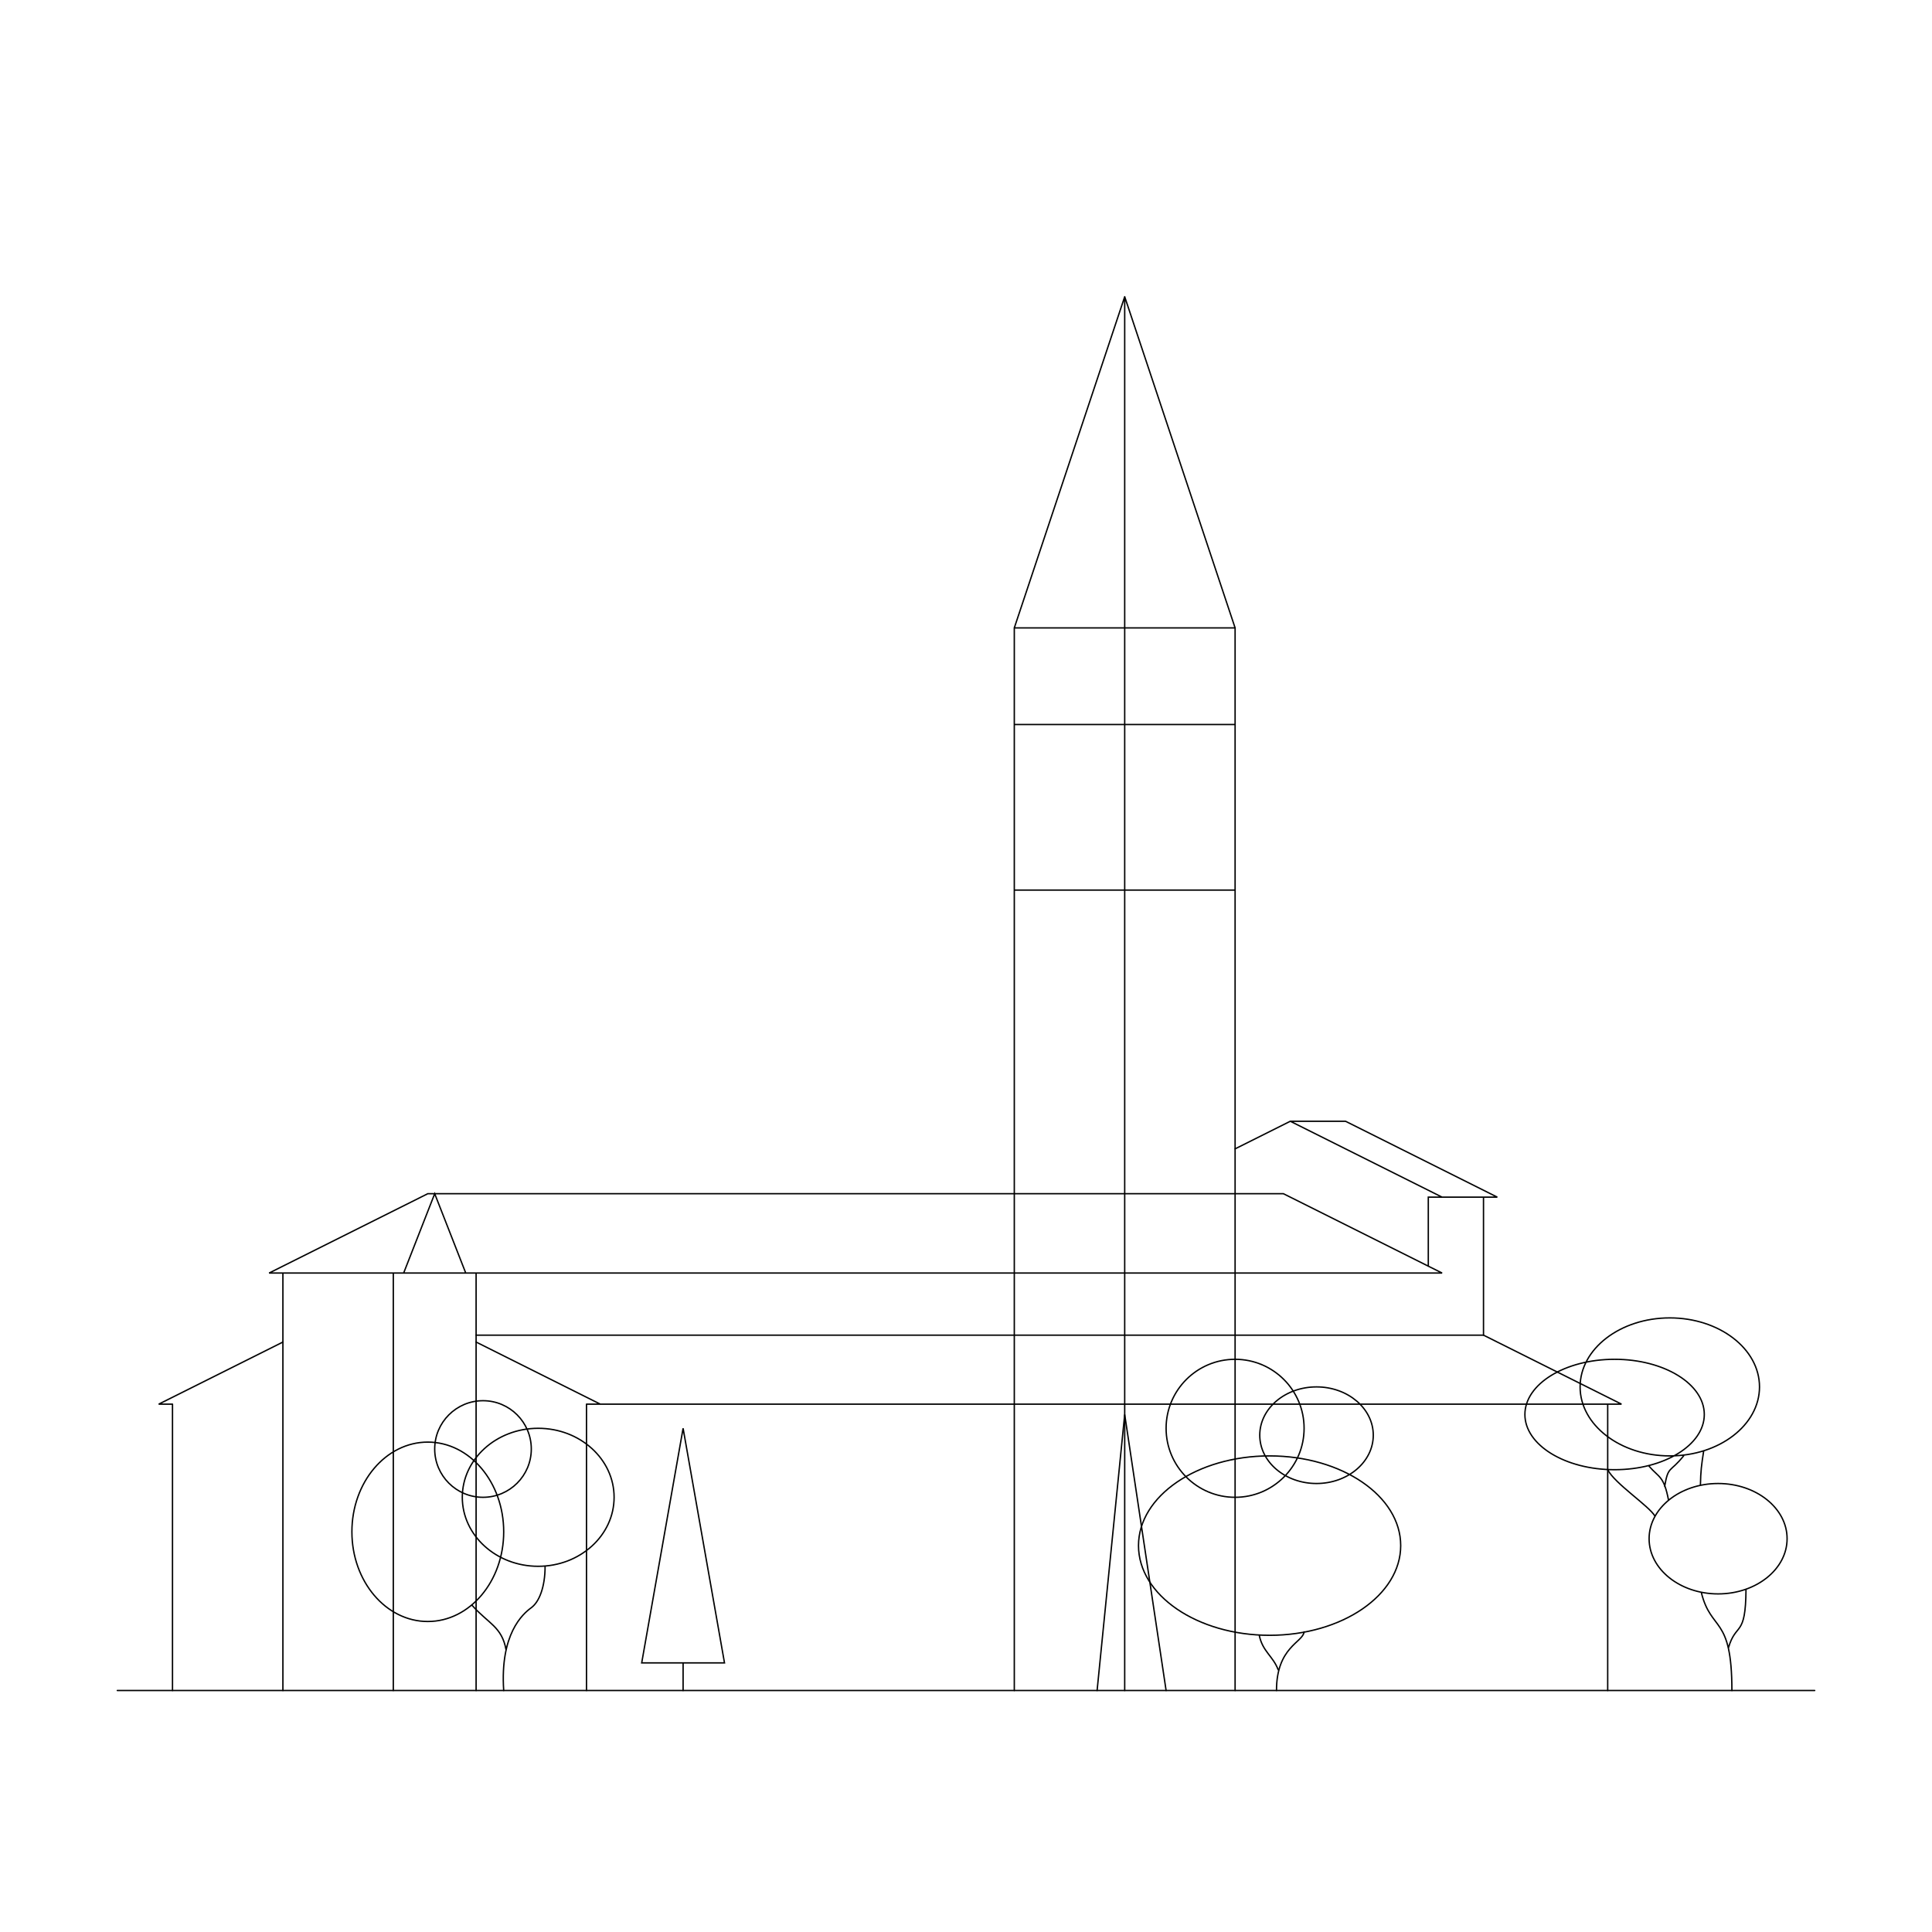
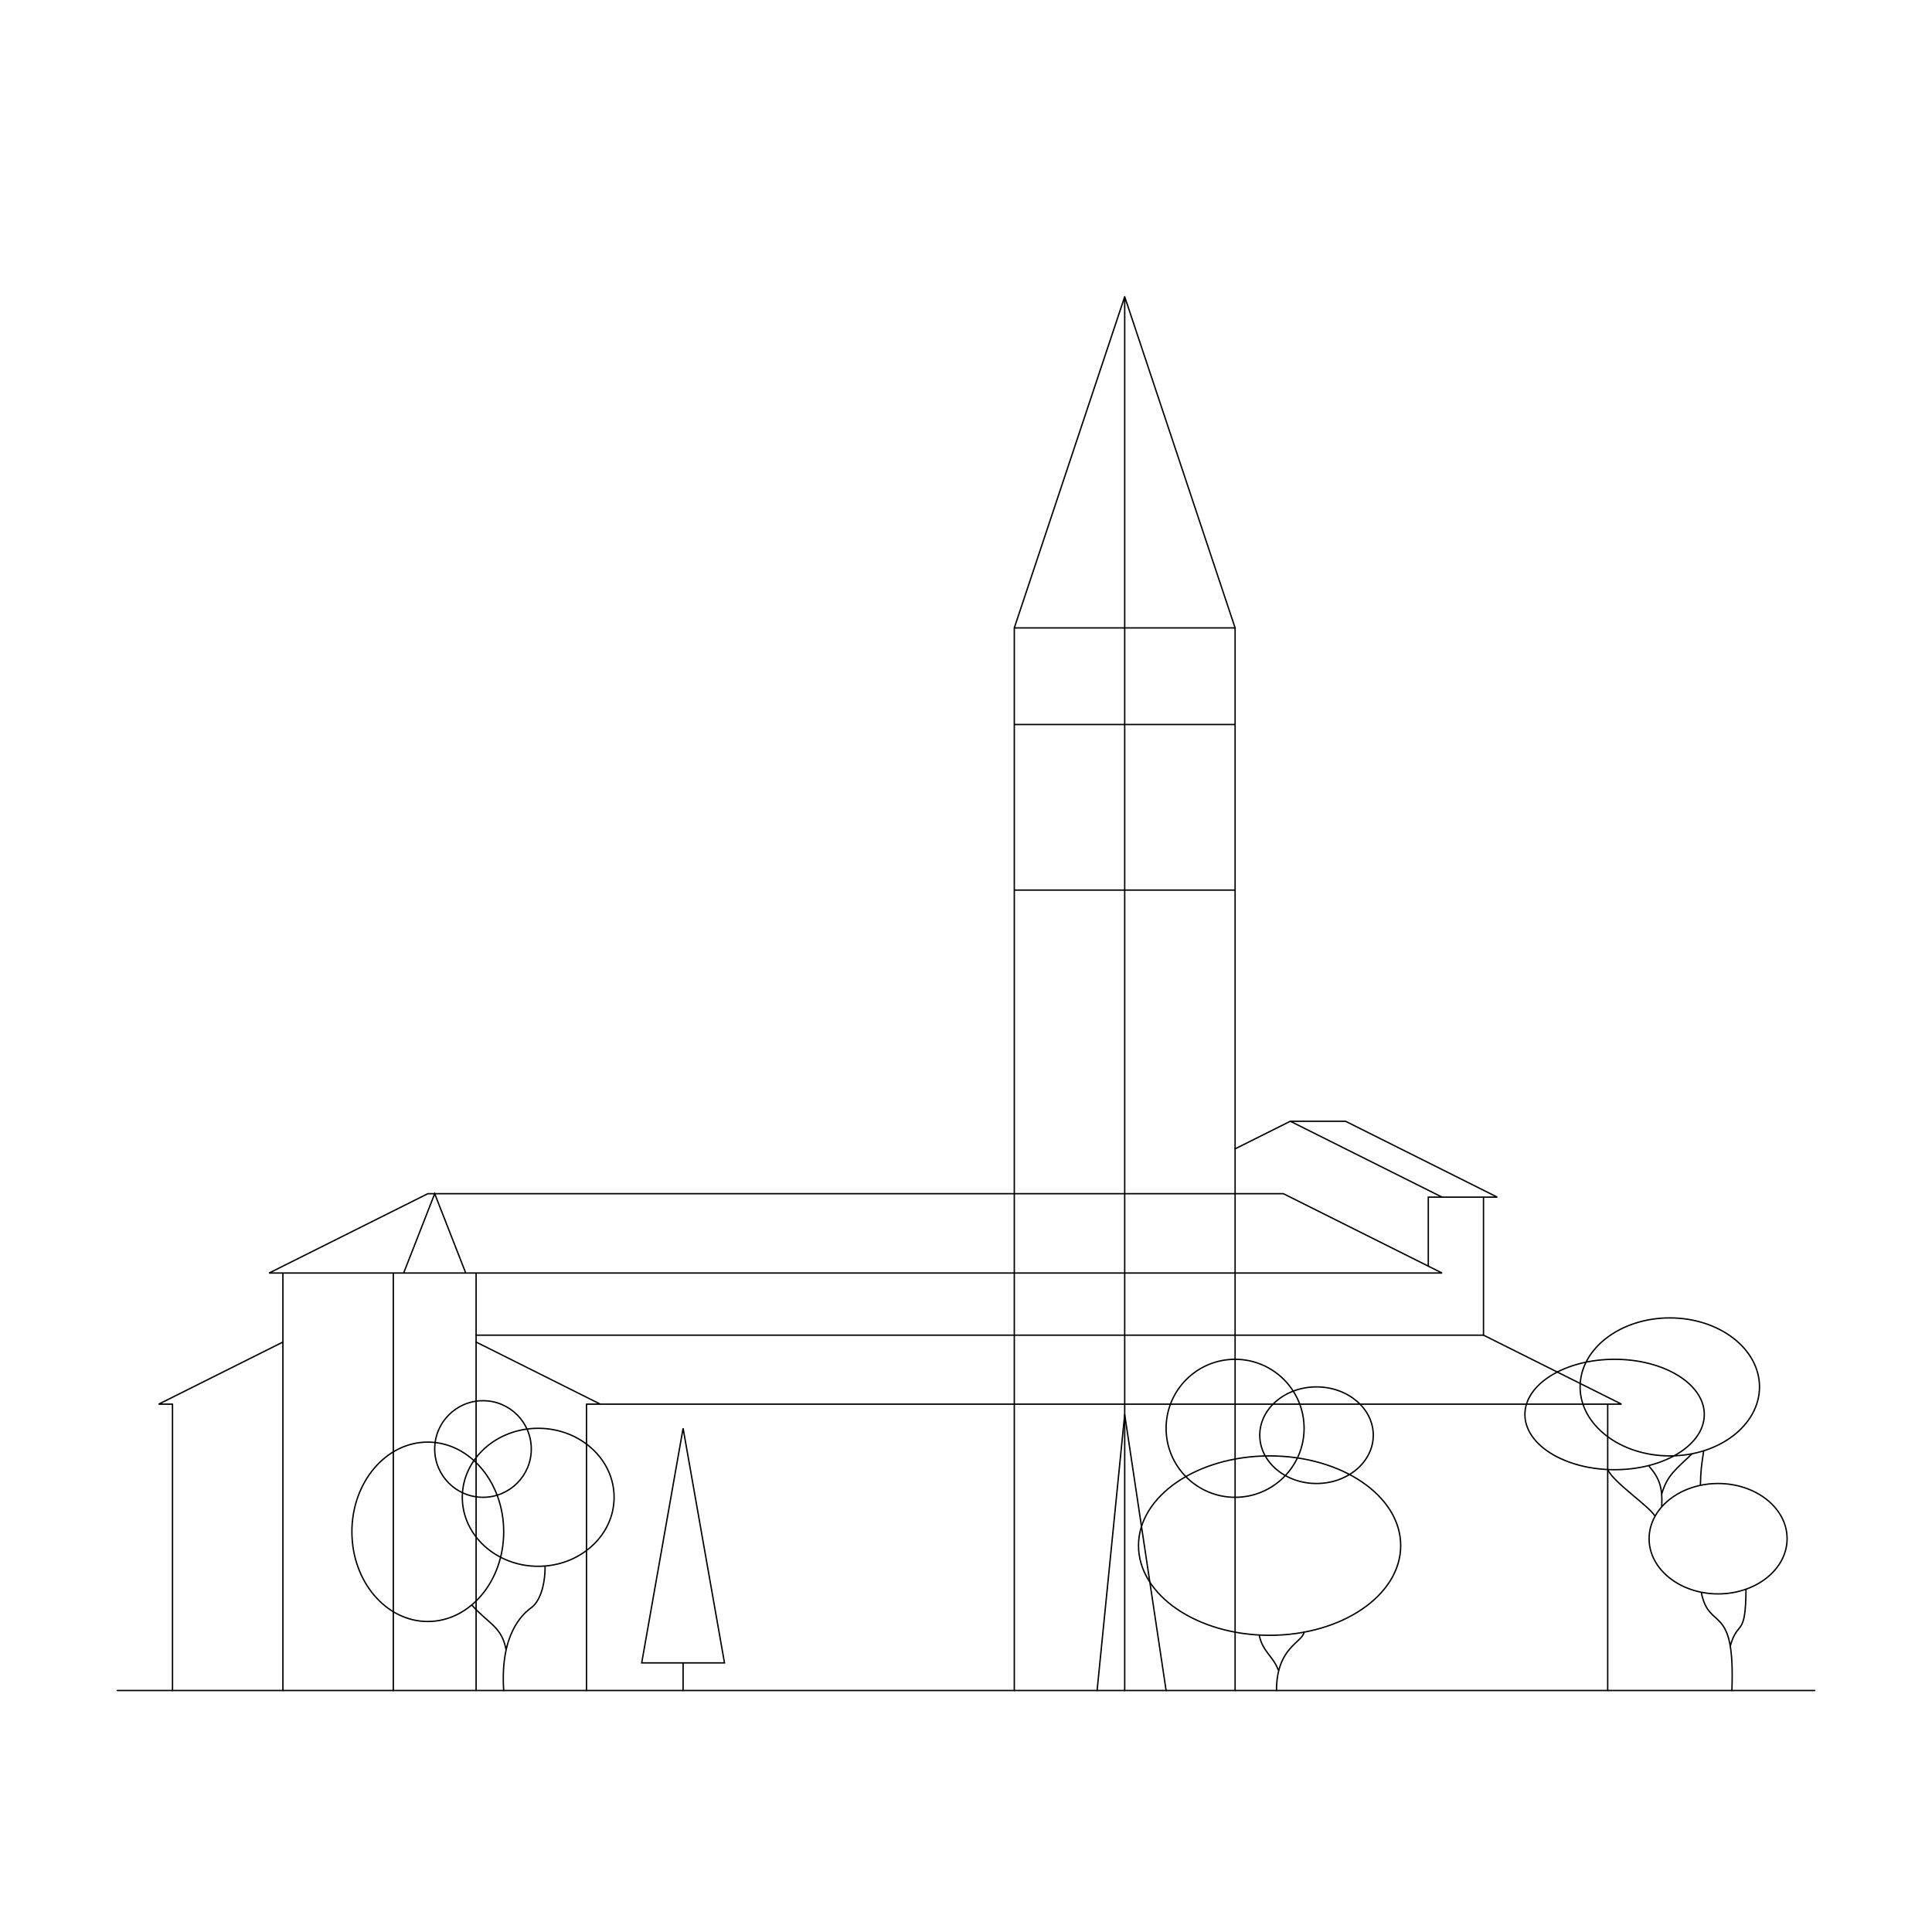
<svg xmlns="http://www.w3.org/2000/svg" width="140" height="140" viewBox="0 0 140 140" version="1.1" id="svg1" xml:space="preserve">
  <defs id="defs1" />
  <g id="layer2">
    <path style="display:inline;fill:#000000;stroke:#000000;stroke-width:0.1;stroke-linecap:round" d="m 8.5,122.5 h 123" id="path1" />
    <path id="path6" style="display:inline;fill:none;stroke:#000000;stroke-width:0.1;stroke-linecap:round" d="m 73.5,64.5 h 16 m -16,-12 h 16 m -8,-31 8,24 m -8,77 v -101 l -8,24 m 0,77 v -77 h 16 v 77" />
    <path id="path16" style="display:inline;fill:none;stroke:#000000;stroke-width:0.1;stroke-linecap:round" d="m 107.5,96.75 v -10 m -14,-5.5 11,5.5 m -15,-3.5 4,-2 h 4 l 11,5.5 h -5 v 5 m -69,0.5 v 30.25 m -6,-30.25 v 30.25 m -8,-30.25 v 30.25 m 8.75,-30.25 2.25,-5.75 2.25,5.75 M 19.5,92.25 31,86.5 h 62 l 11.5,5.75 z" />
    <path id="path24" style="display:inline;fill:none;stroke:#000000;stroke-width:0.1;stroke-linecap:round" d="m 116.5,101.75 v 20.75 m -104,-20.75 v 20.75 m 30,-20.75 v 20.75 m 65,-25.75 10,5 h -75 m -8,-5 h 73 m -64,5 -9,-4.5 m -14,0 -9,4.5 h 1" />
    <path id="path31" style="display:inline;fill:none;stroke:#000000;stroke-width:0.1;stroke-linecap:round" d="m 34.184,116.3 c 1.205,1.364 2.188,1.566 2.49,3.267 M 39.5,113.5 c 0,1.5 -0.428,2.585 -1,3 -0.631,0.458 -2.274,1.913 -2,6 m 8,-14 c 0,2.761 -2.462,5 -5.5,5 -3.038,0 -5.5,-2.239 -5.5,-5 0,-2.761 2.462,-5 5.5,-5 3.038,0 5.5,2.239 5.5,5 z m -6,-3.5 c 0,1.933 -1.567,3.5 -3.5,3.5 -1.933,0 -3.5,-1.567 -3.5,-3.5 0,-1.933 1.567,-3.5 3.5,-3.5 1.933,0 3.5,1.567 3.5,3.5 z m -2,6 c 0,3.59 -2.462,6.5 -5.5,6.5 -3.038,0 -5.5,-2.91 -5.5,-6.5 0,-3.59 2.462,-6.5 5.5,-6.5 3.038,0 5.5,2.91 5.5,6.5 z" />
    <path id="path33" style="display:inline;fill:none;stroke:#000000;stroke-width:0.1;stroke-linecap:round" d="m 49.5,120.5 v 2 m 0,-19 -3,17 h 6 z" />
    <path style="display:inline;fill:none;stroke:#000000;stroke-width:0.1;stroke-linecap:round" d="m 79.5,122.5 2,-20 3,20" id="path34" />
    <path id="path5" style="display:inline;fill:none;stroke:#000000;stroke-width:0.1;stroke-linecap:round" d="m 94.5,103.5 c 0,2.761 -2.239,5 -5,5 -2.761,0 -5,-2.239 -5,-5 0,-2.761 2.239,-5 5,-5 2.761,0 5,2.239 5,5 z m 5.013,0.5 c 10e-7,1.933 -1.841,3.5 -4.113,3.5 -2.272,0 -4.113,-1.567 -4.113,-3.5 -10e-7,-1.933 1.841,-3.5 4.113,-3.5 2.272,0 4.113,1.567 4.113,3.5 z M 101.5,112 c 0,3.59 -4.253,6.5 -9.5,6.5 -5.247,0 -9.5,-2.91 -9.5,-6.5 0,-3.59 4.253,-6.5 9.5,-6.5 5.247,0 9.5,2.91 9.5,6.5 z m -10.25,6.5 c 0.244,1.182 0.995,1.5 1.373,2.5 M 94.5,118.25 c -0.075,0.764 -2,1.091 -2,4.25" />
-     <path id="path12" style="display:inline;fill:none;stroke:#000000;stroke-width:0.1;stroke-linecap:round" d="M 123.279,115.379 C 124,118.31 125.5,117 125.5,122.5 m -2,-20 c 0,2.209 -2.91,4 -6.5,4 -3.59,0 -6.5,-1.791 -6.5,-4 0,-2.209 2.91,-4 6.5,-4 3.59,0 6.5,1.791 6.5,4 z m -0.043,2.629 c -0.166,1.074 -0.215,1.43 -0.239,2.505 M 122,105.5 c -1,1.248 -1.112,0.683 -1.373,2.216 M 119.5,106.25 c 0.715,0.83 1.069,0.682 1.41,2.466 M 116.5,106.5 c 0.5,1 3,2.626 3.432,3.373 m 6.59,5.285 c -0.022,3.567 -0.726,2.342 -1.279,4.272 M 129.5,111.5 c 0,2.209 -2.239,4 -5,4 -2.761,0 -5,-1.791 -5,-4 0,-2.209 2.239,-4 5,-4 2.761,0 5,1.791 5,4 z m -2,-11 c 0,2.761 -2.91,5 -6.5,5 -3.59,0 -6.5,-2.239 -6.5,-5 0,-2.761 2.91,-5 6.5,-5 3.59,0 6.5,2.239 6.5,5 z" />
+     <path id="path12" style="display:inline;fill:none;stroke:#000000;stroke-width:0.1;stroke-linecap:round" d="M 123.279,115.379 C 123.858,118.314 125.75,116 125.5,122.5 m -2,-20 c 0,2.209 -2.91,4 -6.5,4 -3.59,0 -6.5,-1.791 -6.5,-4 0,-2.209 2.91,-4 6.5,-4 3.59,0 6.5,1.791 6.5,4 z m -0.043,2.629 c -0.166,1.074 -0.215,1.43 -0.239,2.505 m -0.599,-2.29 c -1.176,1.128 -1.82,1.556 -2.21,2.943 M 119.5,106.25 c 0.715,0.83 1,1.5 0.909,2.95 M 116.5,106.5 c 0.5,1 3,2.626 3.432,3.373 m 6.59,5.285 c -0.022,3.567 -0.579,2.161 -1.132,4.092 M 129.5,111.5 c 0,2.209 -2.239,4 -5,4 -2.761,0 -5,-1.791 -5,-4 0,-2.209 2.239,-4 5,-4 2.761,0 5,1.791 5,4 z m -2,-11 c 0,2.761 -2.91,5 -6.5,5 -3.59,0 -6.5,-2.239 -6.5,-5 0,-2.761 2.91,-5 6.5,-5 3.59,0 6.5,2.239 6.5,5 z" />
  </g>
</svg>
